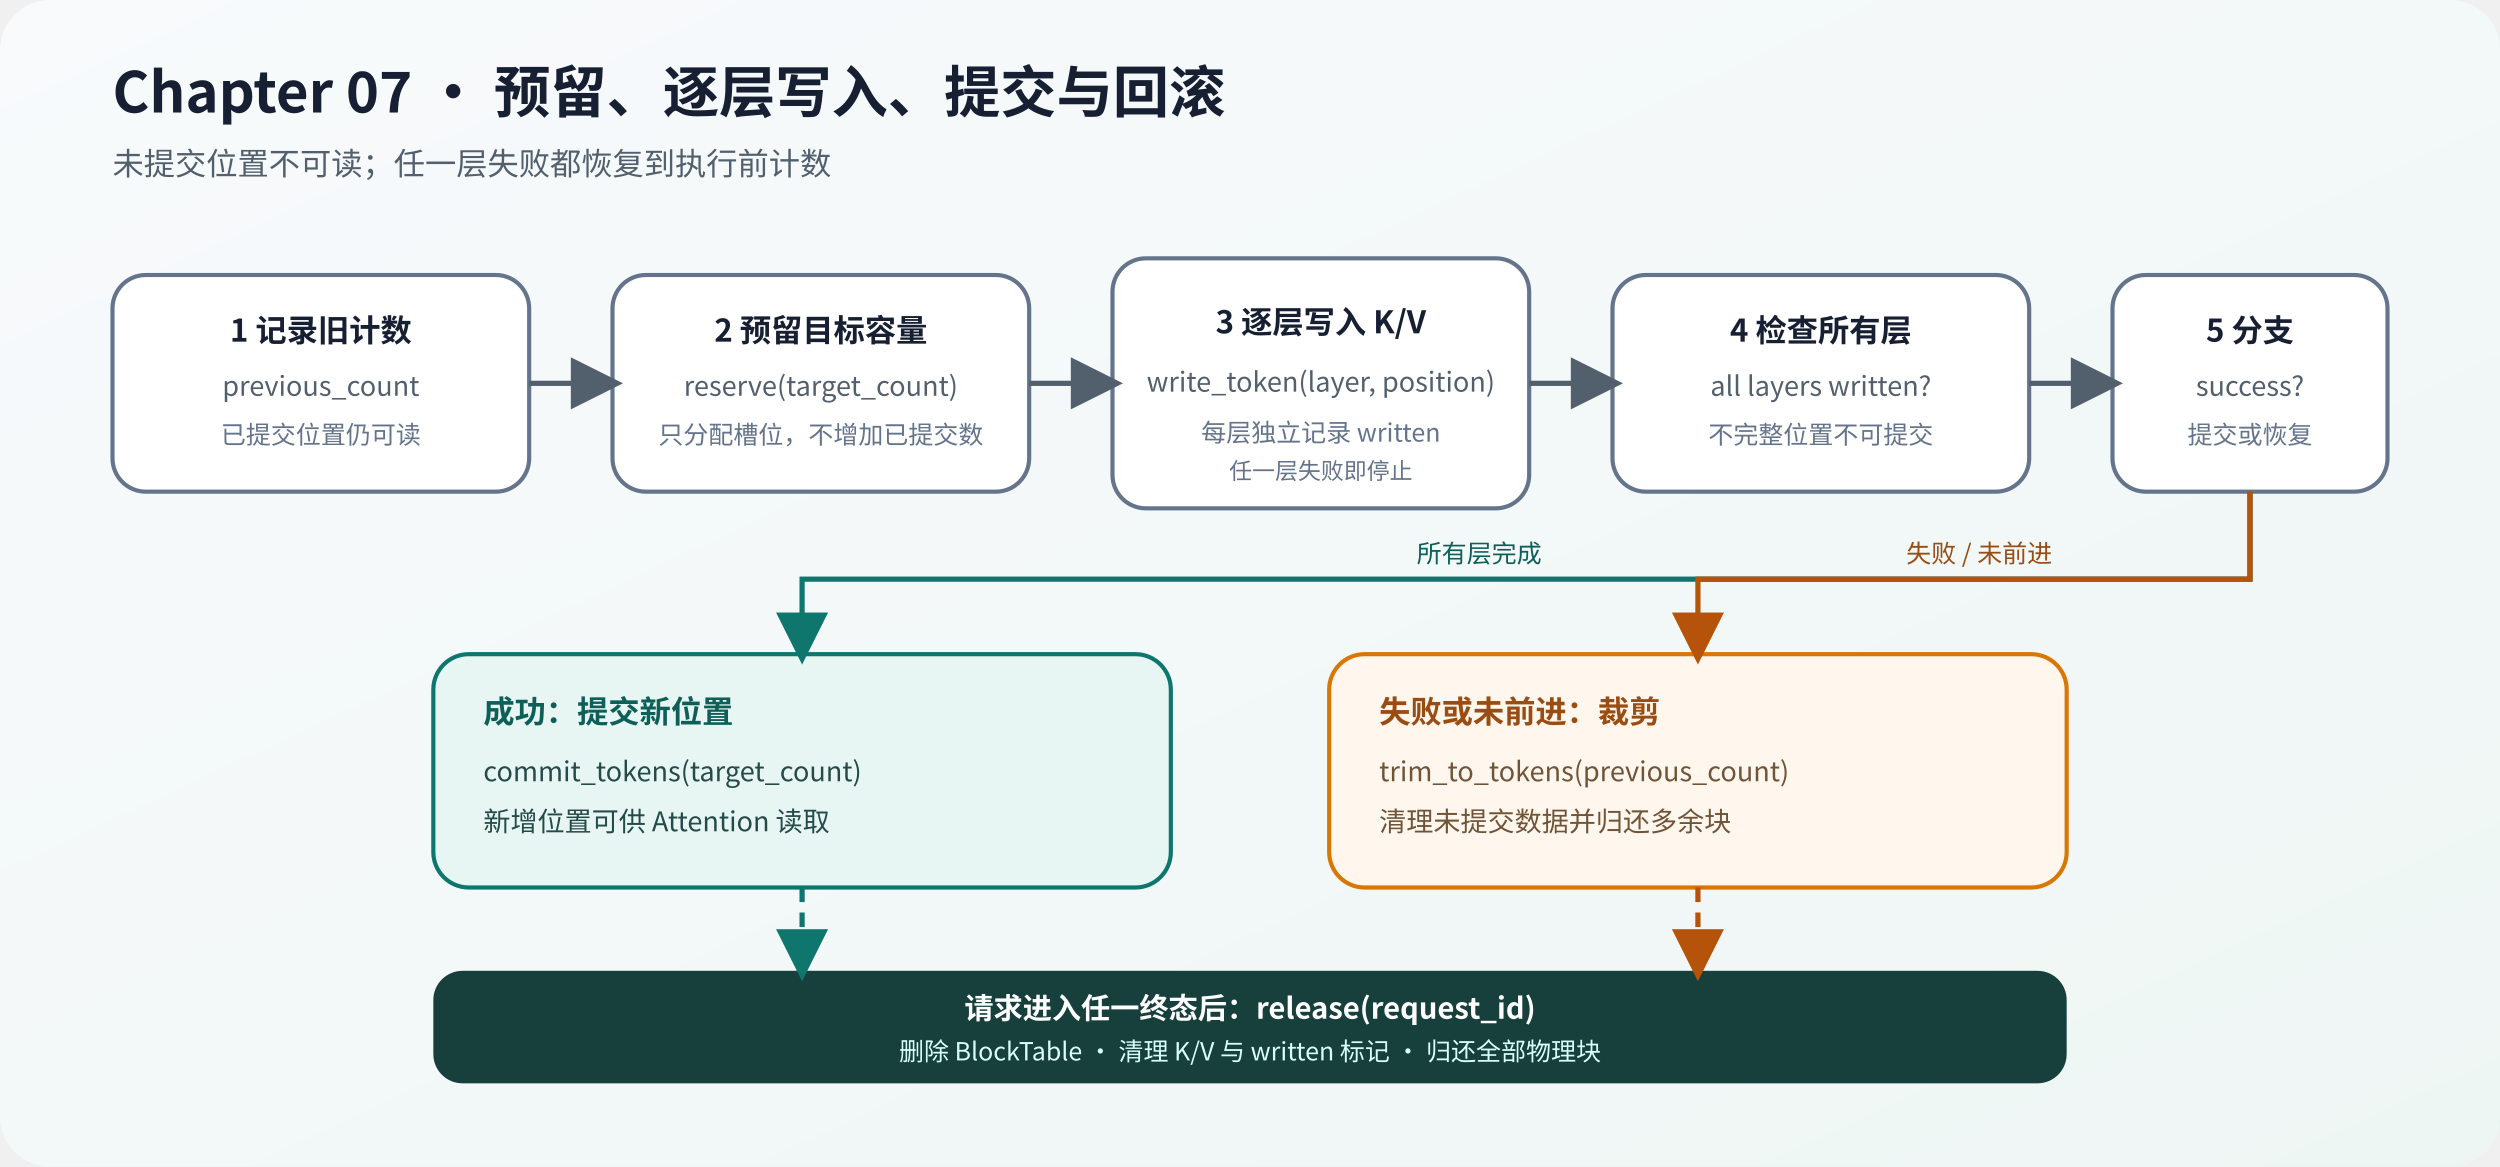
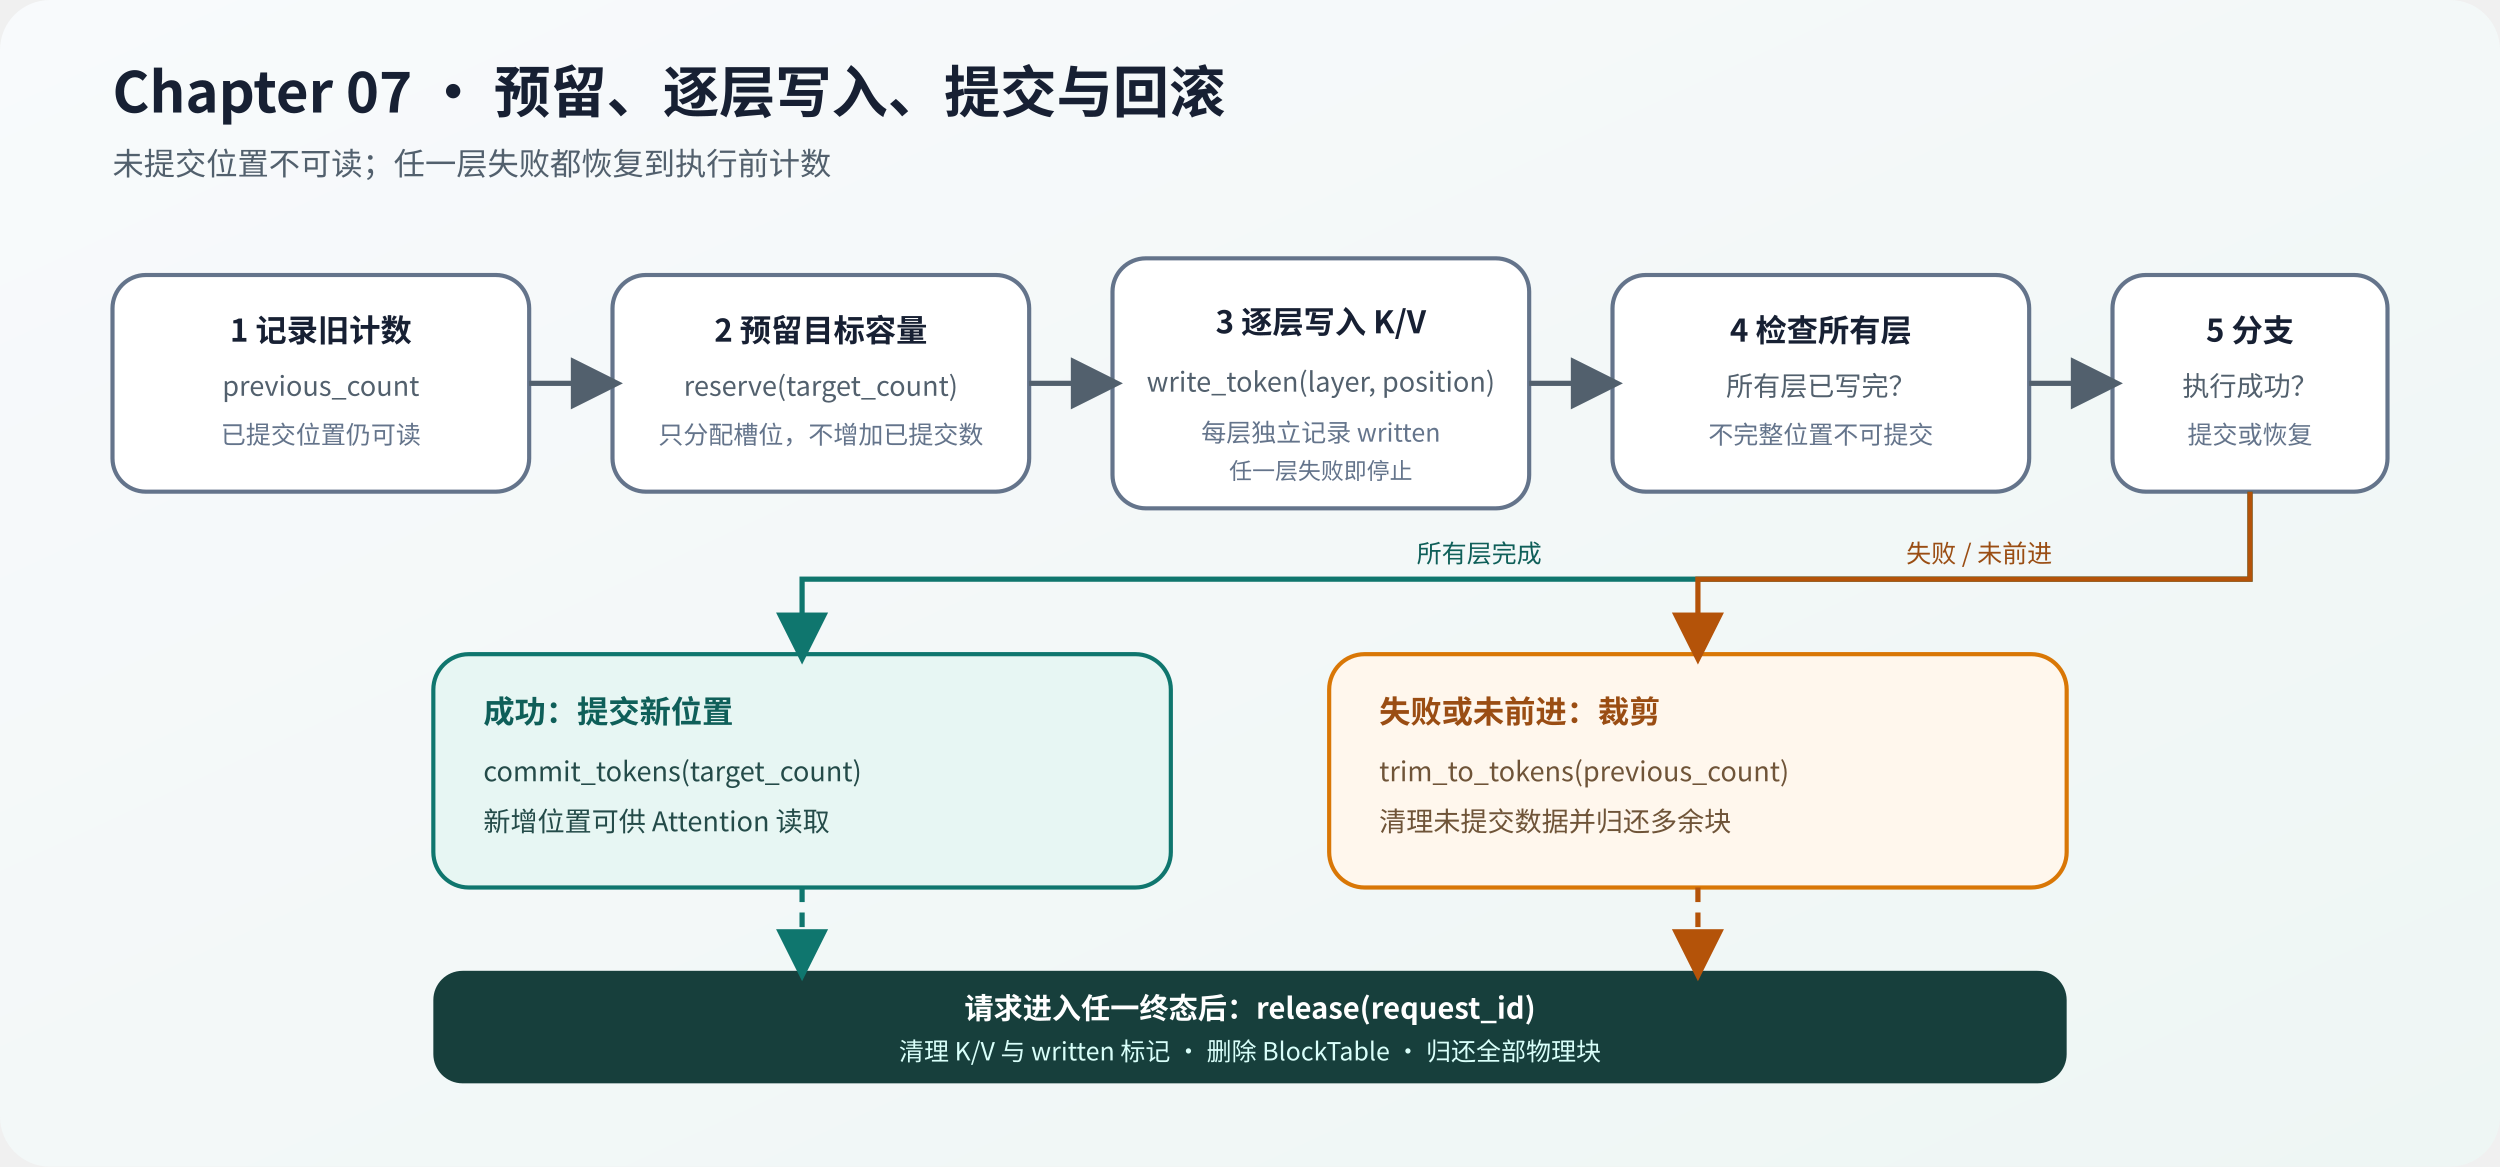
<svg xmlns="http://www.w3.org/2000/svg" viewBox="0 0 1200 560" role="img" aria-labelledby="title desc">
  <defs>
    <linearGradient id="bg" x1="0" y1="0" x2="1" y2="1">
      <stop offset="0" stop-color="#f8fafc" />
      <stop offset="1" stop-color="#eef6f4" />
    </linearGradient>
    <marker id="arrow" markerWidth="10" markerHeight="10" refX="8" refY="5" orient="auto">
      <path d="M0,0 L10,5 L0,10 Z" fill="#52606d" />
    </marker>
    <marker id="arrow-good" markerWidth="10" markerHeight="10" refX="8" refY="5" orient="auto">
      <path d="M0,0 L10,5 L0,10 Z" fill="#0f766e" />
    </marker>
    <marker id="arrow-bad" markerWidth="10" markerHeight="10" refX="8" refY="5" orient="auto">
      <path d="M0,0 L10,5 L0,10 Z" fill="#b45309" />
    </marker>
    <style>text { font-family: "Noto Sans CJK SC", "Droid Sans Fallback", sans-serif; }</style>
  </defs>
  <rect width="1200" height="560" rx="24" fill="url(#bg)" />
  <text x="54" y="54" font-size="27" font-weight="700" fill="#172033">Chapter 07 · 预留、逐层写入、提交与回滚</text>
  <text x="54" y="84" font-size="15" fill="#52606d">未提交位置不可读；任一层失败都恢复到执行前计数</text>
  <g text-anchor="middle">
    <rect x="54" y="132" width="200" height="104" rx="16" fill="#ffffff" stroke="#64748b" stroke-width="2" />
    <text x="154" y="164" font-size="15" font-weight="700" fill="#172033">1 记录旧计数</text>
    <text x="154" y="190" font-size="13" fill="#52606d">previous_count</text>
    <text x="154" y="213" font-size="12" fill="#64748b">已提交位置仍可读</text>
    <rect x="294" y="132" width="200" height="104" rx="16" fill="#ffffff" stroke="#64748b" stroke-width="2" />
    <text x="394" y="164" font-size="15" font-weight="700" fill="#172033">2 预留目标容量</text>
    <text x="394" y="190" font-size="13" fill="#52606d">reserve(target_count)</text>
    <text x="394" y="213" font-size="12" fill="#64748b">只分配槽位，不增加已提交数</text>
    <rect x="534" y="124" width="200" height="120" rx="16" fill="#ffffff" stroke="#64748b" stroke-width="2" />
    <text x="634" y="160" font-size="15" font-weight="700" fill="#172033">3 逐层写入 K/V</text>
    <text x="634" y="188" font-size="13" fill="#52606d">write_token(layer, position)</text>
    <text x="634" y="212" font-size="12" fill="#64748b">每层独立记录 written</text>
    <text x="634" y="230" font-size="11" fill="#64748b">任一层失败即停止</text>
    <rect x="774" y="132" width="200" height="104" rx="16" fill="#ffffff" stroke="#64748b" stroke-width="2" />
    <text x="874" y="164" font-size="15" font-weight="700" fill="#172033">4 检查所有层</text>
-     <text x="874" y="190" font-size="13" fill="#52606d">all layers written?</text>
+     <text x="874" y="190" font-size="13" fill="#52606d">所有层已写完？</text>
    <text x="874" y="213" font-size="12" fill="#64748b">不完整位置不可提交</text>
    <rect x="1014" y="132" width="132" height="104" rx="16" fill="#ffffff" stroke="#64748b" stroke-width="2" />
    <text x="1080" y="164" font-size="15" font-weight="700" fill="#172033">5 分支</text>
-     <text x="1080" y="190" font-size="13" fill="#52606d">success?</text>
+     <text x="1080" y="190" font-size="13" fill="#52606d">执行成功？</text>
    <text x="1080" y="213" font-size="12" fill="#64748b">提交或恢复</text>
  </g>
  <g fill="none" stroke="#52606d" stroke-width="2.5" marker-end="url(#arrow)">
    <path d="M254 184 H294" />
    <path d="M494 184 H534" />
    <path d="M734 184 H774" />
    <path d="M974 184 H1014" />
  </g>
  <rect x="208" y="314" width="354" height="112" rx="17" fill="#e7f6f3" stroke="#0f766e" stroke-width="2" />
  <text x="232" y="347" font-size="15" font-weight="700" fill="#0f5f59">成功：提交新位置</text>
  <text x="232" y="375" font-size="13" fill="#244b49">commit_tokens(target_count)</text>
  <text x="232" y="399" font-size="13" fill="#244b49">新增位置可供 Attention 读取</text>
  <rect x="638" y="314" width="354" height="112" rx="17" fill="#fff7ed" stroke="#d97706" stroke-width="2" />
  <text x="662" y="347" font-size="15" font-weight="700" fill="#9a4d13">失败或未前进：裁剪</text>
  <text x="662" y="375" font-size="13" fill="#6f5438">trim_to_tokens(previous_count)</text>
  <text x="662" y="399" font-size="13" fill="#6f5438">清理未提交数据并归还多余块</text>
  <path d="M1080 236 V278 H385 V314" fill="none" stroke="#0f766e" stroke-width="2.5" marker-end="url(#arrow-good)" />
  <text x="710" y="270" font-size="12" text-anchor="middle" fill="#0f5f59">所有层完成</text>
  <path d="M1080 236 V278 H815 V314" fill="none" stroke="#b45309" stroke-width="2.5" marker-end="url(#arrow-bad)" />
  <text x="950" y="270" font-size="12" text-anchor="middle" fill="#9a4d13">失败 / 未前进</text>
  <rect x="208" y="466" width="784" height="54" rx="14" fill="#173f3c" />
  <text x="600" y="489" font-size="14" font-weight="700" text-anchor="middle" fill="#ffffff">请求进入任一终态后：release(request_id)</text>
-   <text x="600" y="509" font-size="12" text-anchor="middle" fill="#d9fffa">删除 BlockTable · 清理 K/V 与 written 标记 · 归还全部物理块</text>
+   <text x="600" y="509" font-size="12" text-anchor="middle" fill="#d9fffa">清理 K/V 与 written 标记 · 删除 BlockTable · 归还全部物理块</text>
  <path d="M385 426 V466" fill="none" stroke="#0f766e" stroke-width="2.5" stroke-dasharray="7 5" marker-end="url(#arrow-good)" />
  <path d="M815 426 V466" fill="none" stroke="#b45309" stroke-width="2.5" stroke-dasharray="7 5" marker-end="url(#arrow-bad)" />
</svg>
